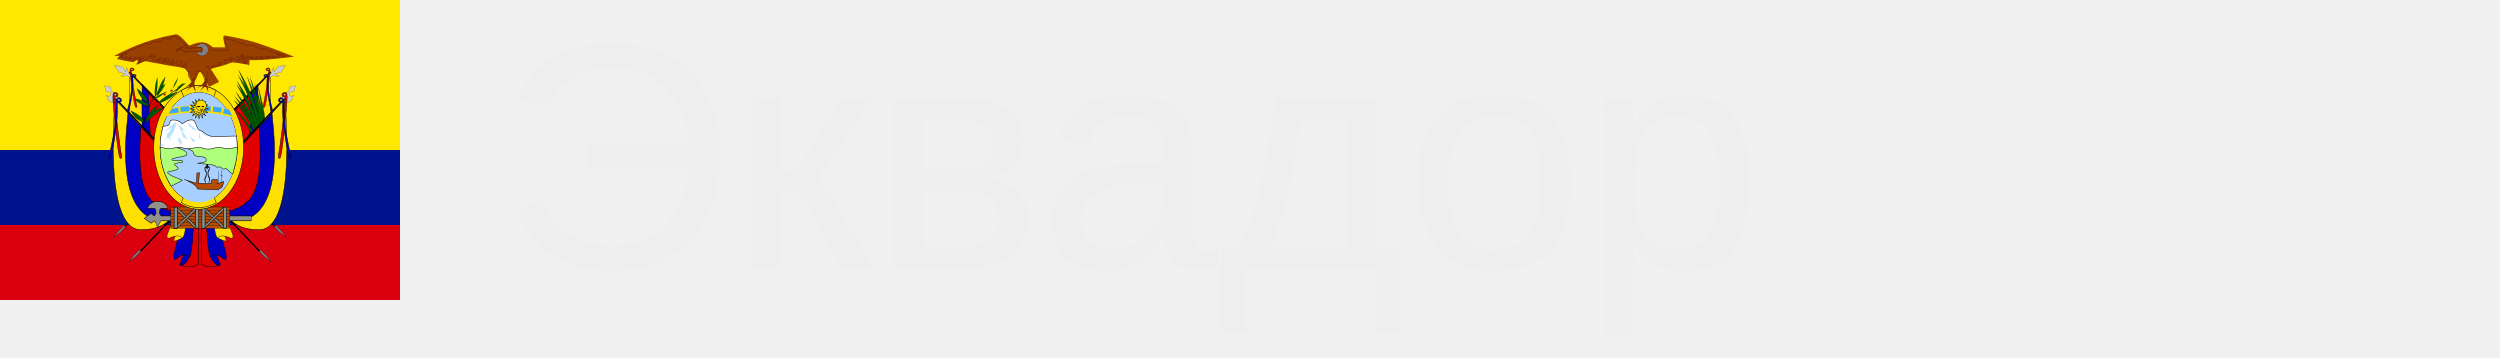
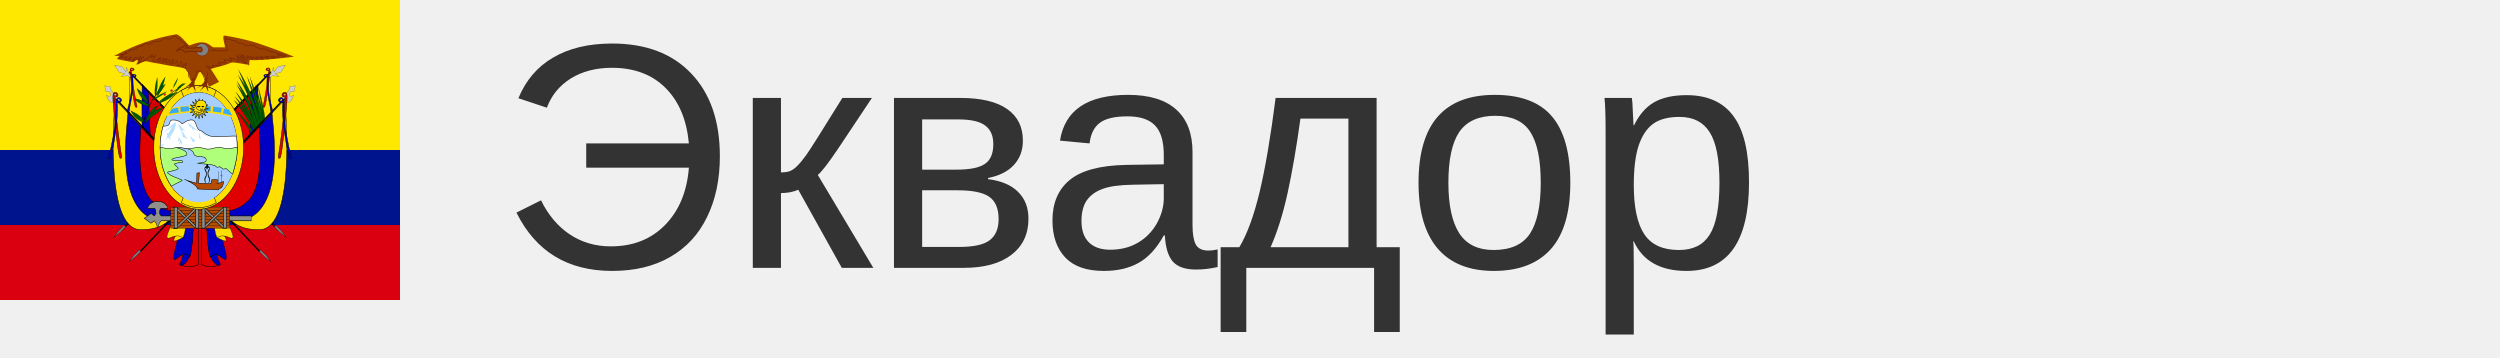
<svg xmlns="http://www.w3.org/2000/svg" width="140px" height="20px">
  <g transform="scale(0.035)">
    <g fill-rule="evenodd" stroke-width="1pt">
      <path fill="#ffe800" d="M0 0h640v480H0z" />
      <path fill="#00148e" d="M0 240h640v240H0z" />
      <path fill="#da0010" d="M0 360h640v120H0z" />
    </g>
    <g fill-rule="evenodd">
      <path d="M269.6 290.8L197 367.3l-1.2-1.6 72.4-76.5 1.2 1.6zm50.4 12.5l-94.8 100-1.6-1.6 94.7-100 1.7 1.6z" />
      <path fill="gray" stroke="#000" stroke-width="4.1" d="M478.4 60.2v88.6l17.7 88.6 17.7-88.6V60.2h-35.4z" transform="matrix(-.07 -.07 -.1 .1 265 429.6)" />
      <path fill="gray" stroke="#000" stroke-width="4.1" d="M478.4 60.2v88.6l17.7 88.6 17.7-88.6V60.2h-35.4z" transform="matrix(-.07 -.07 -.1 .1 240.6 390.5)" />
    </g>
    <path fill="#ffdf00" fill-rule="evenodd" stroke="#000" stroke-width="1pt" d="M301.2 272.8s-17.7 336.6 53.1 336.6S460.6 574 460.6 574l-.8-185-158.6-116.2z" transform="matrix(.45 0 0 .64 72.4 -59.8)" />
    <path fill="#0000c4" fill-rule="evenodd" stroke="#000" stroke-width="1pt" d="M344.5 304.2c0 17.7-7.9 269.8 27.5 269.8s88.6-17.7 88.6-17.7l-.8-167.3-115.3-84.8z" transform="matrix(.45 0 0 .64 72.4 -59.8)" />
    <path fill="#e10000" fill-rule="evenodd" stroke="#000" stroke-width="1pt" d="M367.5 321.2c0 17.7 4.5 217.4 40 217.4h53.1l-.8-149.6-92.3-67.8z" transform="matrix(.45 0 0 .64 72.4 -59.8)" />
    <path fill-rule="evenodd" d="M206.2 116l72.4 76.5 1.3-1.6-72.4-76.5-1.3 1.6z" />
    <path fill="#ffdf00" fill-rule="evenodd" stroke="#000" stroke-width="1pt" d="M301.2 272.8S265.8 609.4 372 609.4c88.5 0 88.5-53.1 106.2-53.1l-17.7-124-159.4-159.5z" transform="matrix(.58 0 0 .62 9.6 -10.2)" />
    <g stroke="#000">
      <path fill="none" stroke-width="2.3" d="M269.6 155.2c1.1 0 28.3-94 119-147.2" transform="matrix(.4 -.03 -.05 .35 135.1 147.4)" />
      <path fill="#005b00" fill-rule="evenodd" stroke-width="1pt" d="M421.4-20.3c0 18.1-4.6 31.7-11.4 45.3-5.6-18.1-9-27.2-9-45.3s6.8-35.1 12.4-48.7c2.3 12.4 8 30.5 8 48.7z" transform="matrix(.14 -.22 .3 .14 175.9 257.4)" />
      <path fill="red" fill-rule="evenodd" stroke-width="1pt" d="M454.2-169.3c0 4-3.8 7.4-8.5 7.4s-8.5-3.3-8.5-7.4 3.8-7.3 8.5-7.3 8.5 3.3 8.5 7.3z" transform="matrix(.18 -.1 .1 .17 177.6 256.7)" />
      <path fill="#005b00" fill-rule="evenodd" stroke-width="1pt" d="M421.4-20.3c0 18.1-4.6 31.7-11.4 45.3-5.6-18.1-9-27.2-9-45.3s6.8-35.1 12.4-48.7c2.3 12.4 8 30.5 8 48.7z" transform="matrix(.18 .12 -.13 .33 181 96.4)" />
      <path fill="#005b00" fill-rule="evenodd" stroke-width="1pt" d="M421.4-20.3c0 18.1-4.6 31.7-11.4 45.3-5.6-18.1-9-27.2-9-45.3s6.8-35.1 12.4-48.7c2.3 12.4 8 30.5 8 48.7z" transform="matrix(.17 -.03 -.03 .33 179.3 159.3)" />
      <path fill="#005b00" fill-rule="evenodd" stroke-width="1pt" d="M421.4-20.3c0 18.1-4.6 31.7-11.4 45.3-5.6-18.1-9-27.2-9-45.3s6.8-35.1 12.4-48.7c2.3 12.4 8 30.5 8 48.7z" transform="matrix(.06 .25 -.17 .2 228 45.5)" />
      <path fill="#005b00" fill-rule="evenodd" stroke-width="1pt" d="M421.4-20.3c0 18.1-4.6 31.7-11.4 45.3-5.6-18.1-9-27.2-9-45.3s6.8-35.1 12.4-48.7c2.3 12.4 8 30.5 8 48.7z" transform="matrix(.2 -.2 .2 .24 150.3 241)" />
      <path fill="#005b00" fill-rule="evenodd" stroke-width="1pt" d="M421.4-20.3c0 18.1-4.6 31.7-11.4 45.3-5.6-18.1-9-27.2-9-45.3s6.8-35.1 12.4-48.7c2.3 12.4 8 30.5 8 48.7z" transform="matrix(.22 -.22 .25 .2 135.6 282.1)" />
      <path fill="#005b00" fill-rule="evenodd" stroke-width="1pt" d="M421.4-20.3c0 18.1-4.6 31.7-11.4 45.3-5.6-18.1-9-27.2-9-45.3s6.8-35.1 12.4-48.7c2.3 12.4 8 30.5 8 48.7z" transform="matrix(.26 .1 -.2 .32 130.8 147.7)" />
      <path fill="#005b00" fill-rule="evenodd" stroke-width="1pt" d="M421.4-20.3c0 18.1-4.6 31.7-11.4 45.3-5.6-18.1-9-27.2-9-45.3s6.8-35.1 12.4-48.7c2.3 12.4 8 30.5 8 48.7z" transform="matrix(.15 .2 -.32 .22 178.5 103.3)" />
      <path fill="#005b00" fill-rule="evenodd" stroke-width="1pt" d="M421.4-20.3c0 18.1-4.6 31.7-11.4 45.3-5.6-18.1-9-27.2-9-45.3s6.8-35.1 12.4-48.7c2.3 12.4 8 30.5 8 48.7z" transform="matrix(.08 .1 -.14 .16 250.7 102.6)" />
      <path fill="#005b00" fill-rule="evenodd" stroke-width="1pt" d="M421.4-20.3c0 18.1-4.6 31.7-11.4 45.3-5.6-18.1-9-27.2-9-45.3s6.8-35.1 12.4-48.7c2.3 12.4 8 30.5 8 48.7z" transform="matrix(.1 0 -.08 .17 238 136.4)" />
      <path fill="#005b00" fill-rule="evenodd" stroke-width="1pt" d="M421.4-20.3c0 18.1-4.6 31.7-11.4 45.3-5.6-18.1-9-27.2-9-45.3s6.8-35.1 12.4-48.7c2.3 12.4 8 30.5 8 48.7z" transform="matrix(0 .14 -.14 .08 287.4 81.1)" />
      <path fill="#005b00" fill-rule="evenodd" stroke-width="1pt" d="M421.4-20.3c0 18.1-4.6 31.7-11.4 45.3-5.6-18.1-9-27.2-9-45.3s6.8-35.1 12.4-48.7c2.3 12.4 8 30.5 8 48.7z" transform="matrix(.07 .1 -.25 .15 220.7 115.6)" />
      <path fill="#005b00" fill-rule="evenodd" stroke-width="1pt" d="M421.4-20.3c0 18.1-4.6 31.7-11.4 45.3-5.6-18.1-9-27.2-9-45.3s6.8-35.1 12.4-48.7c2.3 12.4 8 30.5 8 48.7z" transform="matrix(.13 .22 -.33 .2 207 70.1)" />
      <path fill="none" stroke-width="2.4" d="M269.6 155.2c1.1 0 28.3-94 119-147.2" transform="matrix(.35 -.2 .14 .28 111.8 227.8)" />
      <path fill="red" fill-rule="evenodd" stroke-width="1pt" d="M454.2-169.3c0 4-3.8 7.4-8.5 7.4s-8.5-3.3-8.5-7.4 3.8-7.3 8.5-7.3 8.5 3.3 8.5 7.3z" transform="matrix(.18 -.1 .1 .17 200.3 224.6)" />
      <path fill="red" fill-rule="evenodd" stroke-width="1pt" d="M454.2-169.3c0 4-3.8 7.4-8.5 7.4s-8.5-3.3-8.5-7.4 3.8-7.3 8.5-7.3 8.5 3.3 8.5 7.3z" transform="matrix(.18 -.1 .1 .17 211.1 218.3)" />
      <path fill="red" fill-rule="evenodd" stroke-width="1pt" d="M454.2-169.3c0 4-3.8 7.4-8.5 7.4s-8.5-3.3-8.5-7.4 3.8-7.3 8.5-7.3 8.5 3.3 8.5 7.3z" transform="matrix(.2 -.1 .07 .13 166.8 232.7)" />
      <path fill="red" fill-rule="evenodd" stroke-width="1pt" d="M454.2-169.3c0 4-3.8 7.4-8.5 7.4s-8.5-3.3-8.5-7.4 3.8-7.3 8.5-7.3 8.5 3.3 8.5 7.3z" transform="matrix(.2 -.1 .07 .13 170 231.3)" />
      <path fill="red" fill-rule="evenodd" stroke-width="1pt" d="M454.2-169.3c0 4-3.8 7.4-8.5 7.4s-8.5-3.3-8.5-7.4 3.8-7.3 8.5-7.3 8.5 3.3 8.5 7.3z" transform="matrix(.2 -.1 .07 .13 168.1 234.3)" />
      <path fill="red" fill-rule="evenodd" stroke-width=".3" d="M252.7 167.3c.4.8 0 1.8-1 2.3s-2 .2-2.4-.7 0-1.8 1-2.3 2-.2 2.3.7z" />
      <path fill="red" fill-rule="evenodd" stroke-width=".3" d="M255 164.9c.3.8 0 1.8-1 2.3s-2 .2-2.5-.6 0-1.9 1-2.4 2-.1 2.4.7z" />
      <path fill="red" fill-rule="evenodd" stroke-width=".3" d="M255.5 166c.4.8 0 1.9-1 2.3s-2 .2-2.4-.6 0-1.8 1-2.3 2-.2 2.4.6z" />
    </g>
    <path fill="#0000c4" fill-rule="evenodd" stroke="#000" stroke-width="1pt" d="M336.6 308.3c0 17.7-35.4 212.6 53.2 265.7 35.4 17.7 88.5-17.7 88.5 0l-17.7-141.7-124-124z" transform="matrix(.58 0 0 .62 9.6 -10.2)" />
    <path fill="#e10000" fill-rule="evenodd" stroke="#000" stroke-width="1pt" d="M372 343.7c0 17.7-17.7 159.4 35.5 194.9 35.4 35.4 124 25.8 124 25.8l-70.9-132.1-88.6-88.6z" transform="matrix(.58 0 0 .62 9.6 -10.2)" />
    <path fill-rule="evenodd" d="M183.8 158l94.8 100 1.7-1.6-94.8-99.9-1.6 1.6z" />
    <path fill="#cececc" fill-rule="evenodd" stroke="#000" stroke-width="1pt" d="M460.6 184.3l17.7 35.4v17.7c-.8-1.3 0 17.7-17.7 17.7S443 219.7 443 219.7s-17.7 35.4-17.7 70.9 17.7 53.1 17.7 53.1-2.6-36.7 17.7-35.4c20.4 1.2 17.7 17.7 17.7 17.7v35.4h17.8V219.7l17.7-35.4-27.2-53.2-26 53.1z" transform="matrix(.14 -.14 .1 .1 86.3 192.2)" />
    <path fill="#cececc" fill-rule="evenodd" stroke="#000" stroke-width="1pt" d="M557.8 95.7l-26.3 70.8 17.7 53.2-35.4-17.7 35.4 53.1v35.5H567V255l35.5-53.1-35.5 17.7 17.8-53.2-26.9-70.8z" transform="matrix(.1 -.16 .14 .1 114 183.8)" />
    <path fill="#e10000" fill-rule="evenodd" stroke="#000" stroke-width="1pt" d="M422.5 137c0 2-2 3.7-4.3 3.7s-4.4-1.7-4.4-3.7 2-3.8 4.4-3.8 4.3 1.7 4.3 3.8zm-6.2 7.9c0 35.8 20.9 187.8 22.6 191.5.1 4.5-4.8 6.4-7.1.9-6.6-17.4-20.8-160-21.3-193.3-.3-13.7 3.7-14.8 8.3-14.5 3.7.2 8.3 3.7 8.3 7.9 0 5-5.8 8.7-10.8 7.5z" transform="matrix(.4 0 0 .3 43.8 69.8)" />
    <path fill="#0000c4" fill-rule="evenodd" stroke="#000" stroke-width="1pt" d="M422.5 137c0 2-2 3.7-4.3 3.7s-4.4-1.7-4.4-3.7 2-3.8 4.4-3.8 4.3 1.7 4.3 3.8zm-6.2 7.9c31.5 61.4 48.7 166.7 50.4 170.5.1 4.4-4.8 6.4-7.1.8-2.5-3.3-12.7-100.2-49.1-172.2-.3-13.7 3.7-14.8 8.3-14.5 3.7.2 8.3 3.7 8.3 7.9 0 5-5.8 8.7-10.8 7.5z" transform="matrix(.38 .1 -.15 .3 76 38.2)" />
    <path fill="#e10000" fill-rule="evenodd" stroke="#000" stroke-width=".7" d="M186.7 151.5c0 1-1 2-2.2 2-1.2 0-2.2-1-2.2-2s1-1.8 2.2-1.8c1.2 0 2.1.8 2.1 1.8zm-3.2 4c0 17.9 10.5 93.9 11.3 95.8 0 2.2-2.3 3.2-3.5.4-3.3-8.7-10.4-80-10.7-96.6-.1-6.9 1.9-7.4 4.2-7.3 1.9.1 4.1 1.9 4.1 4 0 2.4-2.9 4.3-5.4 3.7z" />
    <path fill="#0000c4" fill-rule="evenodd" stroke="#000" stroke-width="1pt" d="M422.5 137c0 2-2 3.7-4.3 3.7s-4.4-1.7-4.4-3.7 2-3.8 4.4-3.8 4.3 1.7 4.3 3.8zm-6.2 7.9c31.5 61.4 48.7 166.7 50.4 170.5.1 4.4-4.8 6.4-7.1.8-2.5-3.3-12.7-100.2-49.1-172.2-.3-13.7 3.7-14.8 8.3-14.5 3.7.2 8.3 3.7 8.3 7.9 0 5-5.8 8.7-10.8 7.5z" transform="matrix(.48 .15 -.2 .48 16.7 31.6)" />
    <g fill-rule="evenodd">
      <path d="M370.4 290.8l72.5 76.5 1.3-1.6-72.5-76.5-1.3 1.6zM320 303.3l94.8 100 1.6-1.6-94.7-100-1.7 1.6z" />
      <path fill="gray" stroke="#000" stroke-width="4.1" d="M478.4 60.2v88.6l17.7 88.6 17.7-88.6V60.2h-35.4z" transform="matrix(.07 -.07 .1 .1 375 429.6)" />
      <path fill="gray" stroke="#000" stroke-width="4.1" d="M478.4 60.2v88.6l17.7 88.6 17.7-88.6V60.2h-35.4z" transform="matrix(.07 -.07 .1 .1 399.4 390.5)" />
    </g>
    <g fill-rule="evenodd" stroke-width="1pt">
      <path fill="#ffdf00" stroke="#000" d="M301.2 272.8s-17.7 336.6 53.1 336.6S460.6 574 460.6 574l-.8-185-158.6-116.2z" transform="matrix(-.45 0 0 .64 567.6 -59.8)" />
      <path fill="#0000c4" stroke="#000" d="M344.5 304.2c0 17.7-7.9 269.8 27.5 269.8s88.6-17.7 88.6-17.7l-.8-167.3-115.3-84.8z" transform="matrix(-.45 0 0 .64 567.6 -59.8)" />
      <path fill="#e10000" stroke="#000" d="M367.5 321.2c0 17.7 4.5 217.4 40 217.4h53.1l-.8-149.6-92.3-67.8z" transform="matrix(-.45 0 0 .64 567.6 -59.8)" />
      <path d="M433.8 116l-72.4 76.5-1.3-1.6 72.4-76.5 1.3 1.6z" />
      <g fill="#005b00" stroke="#000">
        <path d="M428.2-17s81.5 90.7 111 154.1c29.4 63.5 54.4 156.3 54.4 156.3s2.2-86-36.3-163C505.2 32.8 425.9-12.5 428.2-17z" transform="matrix(.16 -.07 .08 .35 309.5 211)" />
        <path d="M428.2-17s81.5 90.7 111 154.1c29.4 63.5 54.4 156.3 54.4 156.3s2.2-86-36.3-163C505.2 32.8 425.9-12.5 428.2-17z" transform="matrix(.2 -.05 .07 .4 291.5 182.6)" />
        <path d="M428.2-17s81.5 90.7 111 154.1c29.4 63.5 54.4 156.3 54.4 156.3s2.2-86-36.3-163C505.2 32.8 425.9-12.5 428.2-17z" transform="matrix(.23 .14 -.03 .4 296.5 69.4)" />
        <path d="M428.2-17s81.5 90.7 111 154.1c29.4 63.5 54.4 156.3 54.4 156.3s2.2-86-36.3-163C505.2 32.8 425.9-12.5 428.2-17z" transform="matrix(.25 .03 .02 .44 274.4 115)" />
        <path d="M428.2-17s81.5 90.7 111 154.1c29.4 63.5 54.4 156.3 54.4 156.3s2.2-86-36.3-163C505.2 32.8 425.9-12.5 428.2-17z" transform="matrix(.18 .17 -.04 .35 330 67)" />
        <path d="M428.2-17s81.5 90.7 111 154.1c29.4 63.5 54.4 156.3 54.4 156.3s2.2-86-36.3-163C505.2 32.8 425.9-12.5 428.2-17z" transform="matrix(.23 0 .03 .4 280.6 141.9)" />
        <path d="M428.2-17s81.5 90.7 111 154.1c29.4 63.5 54.4 156.3 54.4 156.3s2.2-86-36.3-163C505.2 32.8 425.9-12.5 428.2-17z" transform="matrix(.2 -.07 .07 .38 290.1 196.8)" />
        <path d="M428.2-17s81.5 90.7 111 154.1c29.4 63.5 54.4 156.3 54.4 156.3s2.2-86-36.3-163C505.2 32.8 425.9-12.5 428.2-17z" transform="matrix(.2 -.03 .05 .4 292.7 166.8)" />
        <path d="M428.2-17s81.5 90.7 111 154.1c29.4 63.5 54.4 156.3 54.4 156.3s2.2-86-36.3-163C505.2 32.8 425.9-12.5 428.2-17z" transform="matrix(.22 .15 -.05 .38 305 65.5)" />
        <path d="M428.2-17s81.5 90.7 111 154.1c29.4 63.5 54.4 156.3 54.4 156.3s2.2-86-36.3-163C505.2 32.8 425.9-12.5 428.2-17z" transform="matrix(.24 .05 0 .44 278.9 97.7)" />
        <path d="M428.2-17s81.5 90.7 111 154.1c29.4 63.5 54.4 156.3 54.4 156.3s2.2-86-36.3-163C505.2 32.8 425.9-12.5 428.2-17z" transform="matrix(.17 .17 -.06 .33 339 70)" />
        <path d="M428.2-17s81.5 90.7 111 154.1c29.4 63.5 54.4 156.3 54.4 156.3s2.2-86-36.3-163C505.2 32.8 425.9-12.5 428.2-17z" transform="matrix(.24 .02 0 .4 276.4 128)" />
      </g>
      <path fill="#ffdf00" stroke="#000" d="M301.2 272.8S265.8 609.4 372 609.4c88.5 0 88.5-53.1 106.2-53.1l-17.7-124-159.4-159.5z" transform="matrix(-.58 0 0 .62 630.4 -10.2)" />
      <path fill="#0000c4" stroke="#000" d="M336.6 308.3c0 17.7-35.4 212.6 53.2 265.7 35.4 17.7 88.5-17.7 88.5 0l-17.7-141.7-124-124z" transform="matrix(-.58 0 0 .62 630.4 -10.2)" />
      <path fill="#e10000" stroke="#000" d="M372 343.7c0 17.7-17.7 159.4 35.5 194.9 35.4 35.4 124 25.8 124 25.8l-70.9-132.1-88.6-88.6z" transform="matrix(-.58 0 0 .62 630.4 -10.2)" />
      <path d="M456.2 158l-94.8 100-1.7-1.6 94.8-99.9 1.7 1.6z" />
      <path fill="#cececc" stroke="#000" d="M460.6 184.3l17.7 35.4v17.7c-.8-1.3 0 17.7-17.7 17.7S443 219.7 443 219.7s-17.7 35.4-17.7 70.9 17.7 53.1 17.7 53.1-2.6-36.7 17.7-35.4c20.4 1.2 17.7 17.7 17.7 17.7v35.4h17.8V219.7l17.7-35.4-27.2-53.2-26 53.1z" transform="matrix(-.14 -.14 -.1 .1 553.7 192.2)" />
      <path fill="#cececc" stroke="#000" d="M557.8 95.7l-26.3 70.8 17.7 53.2-35.4-17.7 35.4 53.1v35.5H567V255l35.5-53.1-35.5 17.7 17.8-53.2-26.9-70.8z" transform="matrix(-.1 -.16 -.14 .1 526 183.8)" />
      <path fill="#e10000" stroke="#000" d="M422.5 137c0 2-2 3.7-4.3 3.7s-4.4-1.7-4.4-3.7 2-3.8 4.4-3.8 4.3 1.7 4.3 3.8zm-6.2 7.9c0 35.8 20.9 187.8 22.6 191.5.1 4.5-4.8 6.4-7.1.9-6.6-17.4-20.8-160-21.3-193.3-.3-13.7 3.7-14.8 8.3-14.5 3.7.2 8.3 3.7 8.3 7.9 0 5-5.8 8.7-10.8 7.5z" transform="matrix(-.4 0 0 .3 596.3 69.8)" />
      <path fill="#0000c4" stroke="#000" d="M422.5 137c0 2-2 3.7-4.3 3.7s-4.4-1.7-4.4-3.7 2-3.8 4.4-3.8 4.3 1.7 4.3 3.8zm-6.2 7.9c31.5 61.4 48.7 166.7 50.4 170.5.1 4.4-4.8 6.4-7.1.8-2.5-3.3-12.7-100.2-49.1-172.2-.3-13.7 3.7-14.8 8.3-14.5 3.7.2 8.3 3.7 8.3 7.9 0 5-5.8 8.7-10.8 7.5z" transform="matrix(-.38 .1 .15 .3 564 38.2)" />
      <path fill="#e10000" stroke="#000" stroke-width=".7" d="M453.4 151.5c0 1 1 2 2.1 2 1.2 0 2.2-1 2.2-2s-1-1.8-2.2-1.8c-1.2 0-2.1.8-2.1 1.8zm3 4a1152 1152 0 01-11.2 95.8c0 2.2 2.3 3.2 3.5.4 3.3-8.7 10.4-80 10.7-96.6.1-6.9-1.9-7.4-4.2-7.3-1.9.1-4.1 1.9-4.1 4 0 2.4 2.9 4.3 5.4 3.7z" />
      <path fill="#0000c4" stroke="#000" d="M422.5 137c0 2-2 3.7-4.3 3.7s-4.4-1.7-4.4-3.7 2-3.8 4.4-3.8 4.3 1.7 4.3 3.8zm-6.2 7.9c31.5 61.4 48.7 166.7 50.4 170.5.1 4.4-4.8 6.4-7.1.8-2.5-3.3-12.7-100.2-49.1-172.2-.3-13.7 3.7-14.8 8.3-14.5 3.7.2 8.3 3.7 8.3 7.9 0 5-5.8 8.7-10.8 7.5z" transform="matrix(-.48 .15 .2 .48 623.3 31.6)" />
    </g>
    <g fill-rule="evenodd" stroke="#000" stroke-width="1pt">
      <path fill="#e10000" d="M478.4 698a53.3 53.3 0 0053.1 0V556.3h-35.4c17.7 53.1 17.7 106.3-17.8 141.7z" transform="matrix(.58 0 0 .62 9.6 -10.2)" />
      <path fill="#0000c4" d="M513.8 609.5c0 88.5-42.5 108.2-42.5 126 17.7 0 29.5-8.3 42.5-19.7 17.7-17.8 19.4-107.7 17.7-106.3h-17.7z" transform="matrix(.35 0 0 .7 123.5 -90)" />
      <path fill="#0000c4" d="M478.4 609.5c-.9 51.7-44.8 99.6-36.5 110.2 9.4 9.5 36.5-21.7 71.9-4 17.7-17.7 19.4-107.6 17.7-106.3h-53.1z" transform="matrix(.35 0 0 .7 123.5 -90)" />
      <path fill="#ffdf00" d="M513.8 609.5c0 88.5-40.7 94.4-40.7 118 17.7 0 40.6-12.9 40.7-11.7 17.7-17.8 19.4-107.7 17.7-106.3h-17.7z" transform="matrix(.35 0 0 .46 112.5 51)" />
      <path fill="#ffdf00" d="M478.4 609.5c-.9 51.7-43.8 95.7-35.5 106.3 9.5 9.4 35.5-17.8 70.9 0 17.7-17.8 19.4-107.7 17.7-106.3h-53.1z" transform="matrix(.35 0 0 .46 112.5 51)" />
      <path fill="#e10000" d="M478.4 698a53.3 53.3 0 0053.1 0V556.3h-35.4c17.7 53.1 17.7 106.3-17.8 141.7z" transform="matrix(-.58 0 0 .62 630.4 -10.2)" />
      <path fill="#0000c4" d="M513.8 609.5c0 88.5-42.5 108.2-42.5 126 17.7 0 29.5-8.3 42.5-19.7 17.7-17.8 19.4-107.7 17.7-106.3h-17.7z" transform="matrix(-.35 0 0 .7 516.5 -90)" />
      <path fill="#0000c4" d="M478.4 609.5c-.9 51.7-44.8 99.6-36.5 110.2 9.4 9.5 36.5-21.7 71.9-4 17.7-17.7 19.4-107.6 17.7-106.3h-53.1z" transform="matrix(-.35 0 0 .7 516.5 -90)" />
      <path fill="#ffdf00" d="M513.8 609.5c0 88.5-40.7 94.4-40.7 118 17.7 0 40.6-12.9 40.7-11.7 17.7-17.8 19.4-107.7 17.7-106.3h-17.7z" transform="matrix(-.35 0 0 .46 527.5 51)" />
      <path fill="#ffdf00" d="M478.4 609.5c-.9 51.7-43.8 95.7-35.5 106.3 9.5 9.4 35.5-17.8 70.9 0 17.7-17.8 19.4-107.7 17.7-106.3h-53.1z" transform="matrix(-.35 0 0 .46 527.5 51)" />
    </g>
    <g fill-rule="evenodd" stroke="#000">
      <path fill="#908f8a" stroke-width="4.5" d="M198.6 78l-89.7 35.4 89.7 35.4 44.8-17.7 22.4 17.7 22.4 35.4 22.5-35.4 22.4-17.7H1535V95.7H333l-22.4-17.8c0-17.7 4.7-35.4 22.5-35.4h89.6c0-17.7-44.8-53.1-134.5-53.1-89.6 0-134.5 35.4-134.5 53.1h89.7c17.7 0 22.4 17.7 22.4 35.5l-22.4 17.7-44.9-17.8z" transform="matrix(.12 0 0 .22 217.8 324.4)" />
      <path fill="#b74d00" stroke-width="1.8" d="M204.3 95.7H541v17.7H204.4zm0-17.8H541v17.8H204.4zm0-17.7H541V78H204.4zm0-17.7H541v17.7H204.4zm0-17.7H541v17.7H204.4zm0-17.8H541v17.8H204.4zm0-17.6H541V7H204.4z" transform="matrix(.28 0 0 .27 216 334.6)" />
      <path fill="#908f8a" stroke-width="3.3" d="M423.2 60.2l137.8 124h19.7L443 60.3h-19.7z" transform="matrix(.25 0 0 .27 171.9 315.2)" />
      <path fill="#908f8a" stroke-width="3.3" d="M423.2 60.2l137.8 124h19.7L443 60.3h-19.7z" transform="matrix(.25 0 0 -.27 171.9 382.2)" />
      <path fill="#908f8a" stroke-width="3.1" d="M425.2 60.2v124h17.7v-124h-17.7z" transform="matrix(.28 0 0 .27 159.6 315.2)" />
      <path fill="#908f8a" stroke-width="3.3" d="M423.2 60.2l137.8 124h19.7L443 60.3h-19.7z" transform="matrix(.25 0 0 .27 216.2 315.2)" />
      <path fill="#908f8a" stroke-width="3.3" d="M423.2 60.2l137.8 124h19.7L443 60.3h-19.7z" transform="matrix(.25 0 0 -.27 216.2 382.2)" />
      <path fill="#908f8a" stroke-width="3.1" d="M425.2 60.2v124h17.7v-124h-17.7z" transform="matrix(.28 0 0 .27 238.4 315.2)" />
      <path fill="#908f8a" stroke-width="3.1" d="M425.2 60.2v124h17.7v-124h-17.7z" transform="matrix(.28 0 0 .27 204 315.2)" />
      <path fill="#908f8a" stroke-width="3.1" d="M425.2 60.2v124h17.7v-124h-17.7z" transform="matrix(.28 0 0 .27 194 315.2)" />
    </g>
    <g fill="#ffdf00" fill-rule="evenodd" stroke="#000" stroke-width="1pt">
      <path d="M655.5 396.9c0 88-55.6 159.4-124 159.4s-124-71.4-124-159.4 55.5-159.5 124-159.5 124 71.4 124 159.4zm-17.7 0c0 78.2-47.6 141.7-106.3 141.7-58.7 0-106.3-63.5-106.3-141.7 0-78.3 47.6-141.8 106.3-141.8 58.7 0 106.3 63.5 106.3 141.8z" transform="matrix(.58 0 0 .62 9.6 -10.2)" />
      <path d="M579.8 250c-14.9-8.1-31.2-12.6-48.3-12.6s-33.4 4.5-48.3 12.5l7 16.4a82.8 82.8 0 0182.7 0l6.9-16.4z" transform="matrix(.58 0 0 .62 9.6 -10.2)" />
      <path d="M579.8 250c-14.9-8.1-31.2-12.6-48.3-12.6s-33.4 4.5-48.3 12.5l7 16.4a82.8 82.8 0 0182.7 0l6.9-16.4z" transform="matrix(.58 0 0 -.62 9.8 479.3)" />
    </g>
    <path fill="#a7cfff" fill-rule="evenodd" d="M379.6 235.9c0 48.5-27.7 87.8-61.7 87.8s-61.6-39.3-61.6-87.8 27.6-88 61.6-88 61.7 39.4 61.7 88z" />
    <path fill="#afff7b" fill-rule="evenodd" stroke="#000" stroke-width="1pt" d="M637.8 396.9c1.1 26.6-4.6 39.6-11.9 67.3-1.9 3-11-6.5-16.4-11.2s-7.8 4.2-14.6-3c-6.7-7.4-11 2-16-4.2s-51.3-7-51.3-7.6c4.6-2.2 28.2.2 24.4-11.1-4.3-11.8-31-.4-34.6-15.4-2.5-15-53.6-15.6-57.3-19.2 1.5 5.6 39.8 8 38.9 22.5-.9 6-37.7 7.7-41.3 12.7-3 6.3 29-1.7 30.1 6 0 3.2-4.7 0-21.3 5-8.4 2.5 15.4 10.3 6.4 14.6-9 4.3-28.3 6.2-27.5 8 3 9 44.7 19.6 40.6 21.1-14.8 6.6-22.6 10.9-29.7 14.7a167.9 167.9 0 01-31.1-100.2c31.7-11.4 25-13.8 83.6-13.8s78 2.3 129 13.8z" transform="matrix(.58 0 0 .62 9.6 -10.2)" />
    <path fill="#fff" fill-rule="evenodd" stroke="#000" stroke-width="1pt" d="M637.8 396.9c-8 0-16.4 3.4-25 3.4-8.7 0-17.5-3.5-26.5-3.5s-19.3 4.6-28.5 4.6c-9.3 0-17.4-4.5-26.7-4.5s-18.6 3.4-27.8 3.4-18.3-3.5-27.2-3.5-17.7 3.5-26.2 3.5-16.8-3.5-24.7-3.5c0-19.5 3-38.1 8.4-55.1 27 2 11-15.7 27-15.7a33 33 0 0125.3 9.8c2.4 0 14.4-11.4 27.9-9.8 13.4 1.6 8.5 27.3 26.4 28.6 9 6.8 14.3 11.1 26.7 13.9 17.7 1.6 68.4-2.5 68.7-.2a188.2 188.2 0 012.2 28.6z" transform="matrix(.58 0 0 .62 9.6 -10.2)" />
    <path fill-rule="evenodd" stroke="#000" stroke-width="1pt" d="M549.9 474c0-5.7 13.5-9.5 13.5-18.6s-12-9.3-12.4-17.8c-.2-3.5 10.3-7 14.9-7.4s8.5 7.4 8.5 9.1-4.7-4.2-8.6-4.3-12.3.6-12.3 2.3c0 3.4 14.8 7.6 13.7 19-1.1 11.2-12.7 14.6-12.7 18s5 12.8 5 12.8-9.7-7.5-9.7-13.2z" transform="matrix(.2 0 0 .48 217.2 59.5)" />
    <path fill-rule="evenodd" stroke="#000" stroke-width="1pt" d="M549.9 474c0-5.7 13.5-9.5 13.5-18.6s-12-9.3-12.4-17.8c-1-4 11.8-6.6 16.4-6.9s10 8 10 9.6-5.4-5.2-9.3-5.3-14.6.6-14.6 2.3c0 3.4 14.8 7.6 13.7 19-1.1 11.2-12.7 14.6-12.7 18s5 12.8 5 12.8-9.7-7.5-9.7-13.2z" transform="matrix(-.2 0 0 .48 445.8 59.1)" />
    <path fill-rule="evenodd" d="M333 264.9c0 1.3-.7 2.4-1.5 2.4s-1.4-1.1-1.4-2.5.6-2.4 1.4-2.4c.8 0 1.5 1.1 1.5 2.5zm17 9h.4v19.5h-.5zm4.1-1.6h.5V292h-.5z" />
    <path fill-rule="evenodd" d="M352.6 281.2v-.5l4 .7v.5z" />
    <path fill="#b74d00" fill-rule="evenodd" stroke="#000" stroke-width="1pt" d="M497.3 478s26 11.4 31.7 18.2c5.6 6.8 3.4 6.8 3.4 6.8l57.7 2.3c0-3.4 10.2-3.4 12.5-11.4 2.3-7.9 2.3-10.2 2.3-10.2l-18.1 5.7 1-10.2H572l-2.3 10.2-34-1.1L538 461l-6.8 1.1-1 26c-1.2 0-31.8-7.9-33-10.1z" transform="matrix(.58 0 0 .62 7 -9.5)" />
    <path fill="#fede00" fill-rule="evenodd" stroke="#fede00" stroke-width="1pt" d="M440.5 316.3s37.7-11.2 92.1-10.4 92.1 12.8 91.3 12.8-10.4-18.4-10.4-18.4-38.4-10.5-81.7-11.3c-43.2-.8-80.9 8-80 8.8l-11.3 18.5z" transform="matrix(.58 0 0 .62 9.6 -10.2)" />
    <path fill="#38a9f9" fill-rule="evenodd" d="M306 169.8l13.6-.2.2 7.9-13.6.3zm-31.2 4.3L270 182l16.2-2-1.3-7.7-10.1 2zm13.7-3l13.6-1.1.6 7.8-13.5 1.2zm48.9-.7l-13.5-1-.5 8 13.5.8zm29.2 5l4.9 9.6-14.6-3.6 1.6-7.7 8 1.6zm-11.8-3l-13.4-1.7-1 7.8 13.5 1.8z" />
    <path fill="#ffdf00" fill-rule="evenodd" stroke="#000" stroke-width="1pt" d="M532.6 323.5l-2.5-13.5-7.6 11.5 2.8-13.5-11.3 7.7 7.6-11.3-13.4 2.8 11.5-7.6-13.5-2.5 13.5-2.6-11.5-7.6 13.4 2.8-7.7-11.3 11.4 7.7-2.8-13.5 7.6 11.5 2.5-13.5 2.6 13.5 7.5-11.5-2.7 13.5 11.3-7.7-7.7 11.3 13.5-2.8-11.5 7.6 13.5 2.6-13.5 2.5 11.5 7.6-13.5-2.8 7.7 11.3L540 308l2.8 13.5-7.6-11.5z" transform="matrix(.58 0 0 .62 9.6 -10.2)" />
    <path fill="#ffdf00" fill-rule="evenodd" stroke="#000" stroke-width="1pt" d="M547 293.9c0 9.3-6.6 16.8-14.8 16.8s-14.8-7.5-14.8-16.8S524 277 532.2 277s14.8 7.6 14.8 17z" transform="matrix(.57 0 0 .5 18.3 21.8)" />
    <path fill-rule="evenodd" d="M320.7 170.6c0 .5-1.3 1-2.8 1s-2.8-.5-2.8-1 1.2-1 2.8-1 2.8.4 2.8 1zm6 0c0 .5-.9 1-2 1s-2.2-.5-2.2-1c0-.6 1-1 2.1-1s2.1.4 2.1 1z" />
    <path fill="none" stroke="#000" stroke-width="1pt" d="M529.4 297.9l.8.8c-1.9-2-1-1.2 1.6 3.2 2.4-.5 3.1-1.4 4.8-2.4" transform="matrix(.56 -.18 .17 .6 -26.7 90.6)" />
    <path fill="none" stroke="#000" stroke-width="1pt" d="M527.8 304.3l.8.8c-1.9-2-1-1 3.2 1.6 4 .5 8.1-1.2 10.5-4" transform="matrix(.58 0 0 .62 8.7 -10.2)" />
    <path fill="#b7e1ff" fill-rule="evenodd" d="M281.4 194.8s1 8-5.1 18c-6 9.9-5.1 6.4-5.1 6.4s2.8 5.5 2.3 5.5-4.7-5-4.7-5l-5 5.5s4.6-8.5 4.1-8.5-1.4-3-1.4-3l3.7-1.5s5.6-10.4 5.6-9.9-16.7 11.4-16.7 11.4l22.3-18.8zm3.7 3c-.5 0 2.3 8 4.7 12 2.3 4 2.3 8.9 2.3 8.9l7.9 4-10.2-15.4 6.5 2.4-11.2-11.9zm0 20.9s5.6 6 6 8 .5 6.4.5 6.4l-2.3-5-3.3 4.5s2.4-7 1.9-7.5-3.7 2.5-3.7 2.5 1.4-4 1.4-4.4 0-3-.5-4.5zm-27.9 13.9c1.9-1.5 5.6-2.5 5.6-2.5s-2.3 4-2.8 4-1.8 0-2.8-1.5zm64.1-21.8s12.1 7.4 12.1 7.9-7.9-3.5-7.9-3.5l-4.2-4.4zm-21.8-15.5c1 .5 17.7 14.4 17.2 14.4s-7.4-4-7.4-3.4v3.4l-3.8-7.9-.9 3-5-9.5zm4.2 22.4l4.6 9.4 4.7-1s-8.8-8.4-9.3-8.4zm14.4-6l.5 9s2.7 2.5 2.7 2-2.7-10.5-3.2-11z" />
    <path fill="#984000" fill-rule="evenodd" d="M182.6 89.5s21-11.6 44.9-20.2a303.8 303.8 0 0154.2-14.4c7 0 19.2 17.8 21.2 17.8s10.1-5 20.3-5 16.1 8 18.2 8h18.2c2 0-6.1-19.8 0-18.8 3 .5 28.8 4.5 52.8 12.2 24 7.8 58 21.6 58 21.6S414.9 98 400 95.9c-2 1 0 13-3 7.7-4.6-1-21.7-3.7-24.7-3.7s-8.7 3.4-16.8 5.4c-8 2-18.2 5-18.2 5l13.2 20.7-16.2 8s-10.1-23.8-14.2-23.8-6 16.8-11.1 15.8c-5-1-7-15.8-11.1-19.8-4-3.9-25.4-5.4-33.5-7.3-8-2-21.1-3.5-28.2-5.5-7-2-14.2 5-17.2 5s4-6 1-7-5 3-7 3-23.3-4-25.3-5 5-4.9 3-4.9h-8.1z" />
    <path fill="gray" fill-rule="evenodd" stroke="#772600" stroke-width="3.7" d="M463-65c0 21.2-20.6 38.4-45.9 38.4S371.3-43.8 371.3-65s20.5-38.3 45.8-38.3S463-86.1 463-65z" transform="matrix(.22 0 0 .26 231.6 96.5)" />
    <path fill="#984000" fill-rule="evenodd" stroke="#772600" stroke-width="5.3" d="M284.7-60c6.7-6.6 15-16.6 36.7-16.6 5-1.7 5-11.7 16.6-11.7 11.7 0 8.3 10 16.7 13.4 8.3 3.3 76.6-3.4 76.6-3.4s6.6 5 6.6 11.7-5 11.6-6.6 11.6-68.3-5-73.3-3.3c-5 1.7-8.3 3.3-20 3.3-11.6 0-15-11.6-23.3-11.6s-16.6-1.7-30 6.7z" transform="matrix(.27 0 0 .32 205.4 100.7)" />
    <path fill="none" stroke="#772600" stroke-width="3.5" d="M487.9-76.6h26.6c9.6.1 12.9 3 21.7 3.3h23.3c8.5-.3 13-2.3 21.6-3.3 14.5-.2 9.6-1.3 6.7-10-2.6-6.5-3-9.6-6.7-13.3-1.4-8-4.6-10.8-5-20-1.5-7-4.3-11.7-1.6-20 3.8 5.7 5.3 8 15 8.4 10 0 13.9-.3 20 3.3 4.6 4.9 10.8 3.3 20 3.3 7.6 1.4 8.9 5.3 14.9 8.3 7.1 4 11.7 5 21.6 5 8 1.5 15 2.6 20 5 4.3 5.1 11 6.4 20 6.7 5 0 9-.5 13.3-1.7 7.7.4 15.5 0 25 0 6.2 7.2 7.6 9.9 18.3 10 7.4 5.2 13.6 6 20 8.3h25c9 .7 11.8 4.4 20 6.7a200.9 200.9 0 0021.6 8.3 108 108 0 0021.7 1.7c6.1 3.2 13.6 3.4 18.3 6.6 6.9 1.5 16.3 3.3 21.6 5 8.8 1.2 12.2 4 20 5 6.7 2-2.2 3.6-6.7 5-9.8-.3-10.5-4-20-5-5-2.9-12.6-2.5-20-5h-1.6c6.6 4 13 6.5 10 13.4-8.5 0-15.4-1.1-23.3-1.7-8.4-1.6-12.2-3.3-21.6-3.3 9.4-2.3 11.8.2 18.3 3.3 2.4 8-2.8 5-11.7 5-7.6-2.7-12.2-6-21.6-6.7h-20c9.9.4 12 4.1 18.3 8.4.5 2.6-.1 2.4-5 3.3-5.2-4.5-11.9-6-20-8.3-7.9-.3-16.2-1-23.3-3.4-4.9-.3-4.1-6.1 6.7 3.4 6.5 3.8 8.8 7 8.3 10-8.6-2.2-12.8-5.6-18.3-8.4a61.3 61.3 0 00-23.3-3.3c-8.6-2.3.9-3.6 6.6 5 12.4 8.8-1.6 5-6.6 3.3-7.5-2.1-15.3-5.2-21.7-6.6-5-1.5-9.4-2.9-15-3.4 8.7.8 11.6 3.9 15 10 8.8 6-.4 3.1-8.3 1.7-5-4.4-11.5-6.7-15-11.7-8.3-4.1-8.6-9-3.3 1.7 1.3 3.4 1 10.8 1.6 11.7-6.1-6.7-4.8-8.4-11.6-8.4-4.7-3.2-11.5-5.7-15-10-6.4-.6-6.8-2.9-13.3-5 5.3 6.3 12.4 12.5 16.6 18.4 7.6 4.2 9.7 8 15 11.6 2.1 3.7 8 6.7 1.7 1.7-7.2-7-12.5-8.7-23.3-13.3-6.2-5-8.4-7-15-11.7-9-2.9-5.5-4.5 0 5 6.3 5.8 11.1 12.2 16.6 16.7a67.8 67.8 0 0015 13.3c1.5 2.2 6 2.6 0 3.3-5-4.6-12.4-7.5-18.3-11.7-8.3-2.3-12.2-6.6-18.3-11.6-4-5.9-10.4-10.4-15-15-9.6-3.8 1.9 3.6 5 8.3 2.1 6.1 4.8 11 6.6 16.7 2.8 5.5-8.4-1.3-11.6-3.3a57 57 0 00-21.7-8.4 298 298 0 00-20-3.3c-7.5-2 4.1 4.8 8.4 11.7 8.4 7.9-8.3 1.4-13.3 0a125 125 0 00-25-1.7c-10.7.6-3 2 0 6.6 3.3 2.6 5.6 8 5 10-7-1-13-3-21.7-3.3-7 2.3-15.3 1.7-23.3 1.7-.3 4.2 1.5.6 5 5 5.8 2.3 9.6 5.1 8.4 8.3h-48.3c-5.3 1.4 1.1.7 5 6.7-2.2 5.4-5 3.3-11.7 3.3-4.5-1.8-13.6-2.6-18.3-5-4.7 0-4.3-1.2-8.3-1.7 14 10 7 7.5 15 15 1.3.5 4.5 1.7 1.6 1.7M371.3 73.3c-1 0-3.2-5.4-6.6-10-2.4-6-5.4-2.6-8.4-11.7.4-9.4.7-11 0-20-6.8-4.8-9.7-6.2-15-15-8.4-7 1.3-19 2.9-27.8-7.4-1.6-11 11.5-22.3 16.2-8.2 5.5-1-11.4-5-21.2-2.7-13.9-10.8 7-13.8 12.9-5.5 3.7-7.2 8.5-15 1.6 0-5.1 4.9-19.5 2.8-22.3-7.8 3.9-18 15.5-26.1 17.3-8.2-1.7 1.7-14.8 1.7-24.5-3-1-14.7 25.8-19.5 26s-2.7-26-5-25.4c-3.5 5-10.6 15.4-15.5 19-9.5-1.3 1.4-17.5 2.8-23.5 1.6-7.2-8.9 13.8-14.5 15.1-4.1 3.6-12.2 6-15 6.7 3.2-6.2 19-18.7 18-22.3-9.3.3-23.4 12.5-31.3 14-5.2 0-12.4 1.7-13.3 1.6.4-8 19.4-14.6 22.4-19.5-9.3 1.5-27.2 9.7-32.4 16.2-6.2 1.3-14 3-20 0 .9-7.5 14.9-22 18-26.8-8.5 3.7-12.7 6.6-21.7 8.3-1.7 1.7-6.5 5.3-5 1.7 2.7-7 6.7-10 10-15-7.5 1.4-10.3 5.7-18.3 10-5.1.2-19.7 14.9-24.6 15.1a69.1 69.1 0 01-28.3 13.3c-7.6 1.4-11.3 3-15 6.7 3.8-6.7 9.6-13 15-16.6a29.8 29.8 0 0115-13.4c1.9-2.3 7.1-2.9 1.6-3.3-4.7 4.2-12.7 9-16.6 11.7-5.1 3.2-11 6.4-13.4 5 2.7-7.2 7.5-9 11.7-15 8.8-5.6 0-2-6.7 0-4.3 3.8-12 6.7-18.3 10-7 1.8-11.7 6-20 8.3 0 2.4 2.4-4.3 3.4-6.7 6.8-7.4 8.6-9.5 16.6-11.6 2-2.9 4.4-1.7-1.6-1.7-4.6 4-10.8 6.2-16.7 10-5.9 1.3-13.6 1.7-21.6 1.7-10.4 1.2-9.5 2 0-3.4 5.3-5 9.7-3.7 10-10-6.3 4.6-14 8-21.7 11.7-6.4.2-8.1 1.7-15 1.7 3.3-3.4 5.3-7.7 10-10 7-7.7-4.4-1.5-6.7 0h-25c-4.4 5.6-.2 0 3.4-3.4 4.3-2.2 8.8-5.1 8.3-6.6-5 4.3-10.7 6.3-15 10-4.6 1.4-10 2-10 3.3 3.7-5.3 9.6-8.6 13.4-13.3 5.6-1.2 10.4-3 11.6-5h-23.3 16.6c8.5 0 15.7-.8 23.4-1.7 13.2-2.2-1.2-3.3-8.4-3.3-1.3-2.6 4.2-4 10-5C-6.7-69-.4-71.1 5-73.3a45.2 45.2 0 0013.3-6.6c-5 .2-5 1.4-10 1.6 7.5-.5 12.8-1.6 21.7-1.6a239 239 0 0021.6-8.3c3-3.6 4.2-3.4-3.3-3.4 6.7-2.1 16.2-3.2 21.6-5a94 94 0 0020-6.6c4.9-3.3 7.7-7.2 13.3-10 6.5 4.4 6.6 5 18.3 5 9.4-.1 15.2-2.4 20-6.7 7.2-2 8.5-5.4 16.7-6.6a134 134 0 0023.3 1.6c8-2.1 15.7-6 21.6-10 5.1-2.5 11.2-6.1 16.7-8.3 6 3.1 10.8 5.6 18.3 6.7 7.7-1.2 11.8-5 18.3-6.7a28 28 0 0115-8.3c9.7-4.8 9 1.5 13.3 6.6 5 5.2 11.4 2.7 18.3 5 3.9 6 6.7 10 11.7 13.3 3.9 4.8 8.5 6 16.7 6.7 3 4 .6 6.8 6.6 8.3 2.4 2.6 6.5 3.6 10 5" transform="matrix(.27 0 0 .32 205.4 104.9)" />
    <path fill="none" stroke="#782600" stroke-width="3.1" d="M468.7 30.8v.8c0-2.3 0-1 1.7 3.4.6 3.6-.8 3.2-2.5 5.8-.3 3.7-.8 6.4-.8 10.8-.6 3.6-2.6 7-4.2 10-1.6 3.1-8.5 4.9-8.3 9.2-4 1.1-4.1-1.5-4.2-5.9-2.4-2.7-3.2-6.4-5-10-1-3.4-3.4-6-5-10-2.4-3.7-4.5-4.8-6.6-9.1-.9-2-.7-4.6-2.5-5.8-2.7-3.5-4.5-4-9.2-4.2-3.6.8-5 2.4-8.3 3.3-2.6.9-7.6.6-10.8 1.7-.8 1.3 1.6 2 2.5 5-2.2 1.8-3 4.9-4.2 7.5-2 2.5-3.3 3.7-4.2 7.5 1.4 2.3.2 5.4-1.6 7.5-.6 3.8-2.5 5.9-3.4 9.1-2.6 1.9-3.6 3.6-5.8 6.7-1.9 2.7-3.6 2.5-8.3 2.5-3.7-1-4.2-3-7.5-4.2-.3-1-.6-1.3-1.7-1.6" transform="matrix(.27 0 0 .32 205.4 104.9)" />
    <path fill="#812e00" fill-rule="evenodd" d="M307.6 125.5s-.4 5-3.6 8.3-9.8 7.1-9.8 7.1 8.9-4.2 9.8-3.3c1 1-5.7 8.3-5.7 8.3s8.7-7.7 9.8-7.7 3.6 7.5 4.6 7.3c.9-.2-2-9.5-1.6-11 .4-1.4 0-9.3 0-9.3l-3.4.3zm20.5-.6s-.4 5.3-3.6 8.8-9.8 7.6-9.8 7.6 8.9-4.5 9.8-3.5c1 1-5.7 8.8-5.7 8.8s8.7-8.2 9.8-8.2 3.6 8 4.6 7.8c.9-.2-2-10.2-1.6-11.7.4-1.6 0-10 0-10l-3.5.4zm-28.7-48c0 .9-1 1.7-2.1 1.7s-2.2-.8-2.2-1.8 1-1.8 2.2-1.8 2.1.8 2.1 1.8z" />
  </g>
-   <text x="28" y="15" font-size="18px" font-family="arial" fill="#eee">Эквадор</text>
+   <text x="28" y="15" font-size="18px" font-family="arial" fill="#333">Эквадор</text>
</svg>
